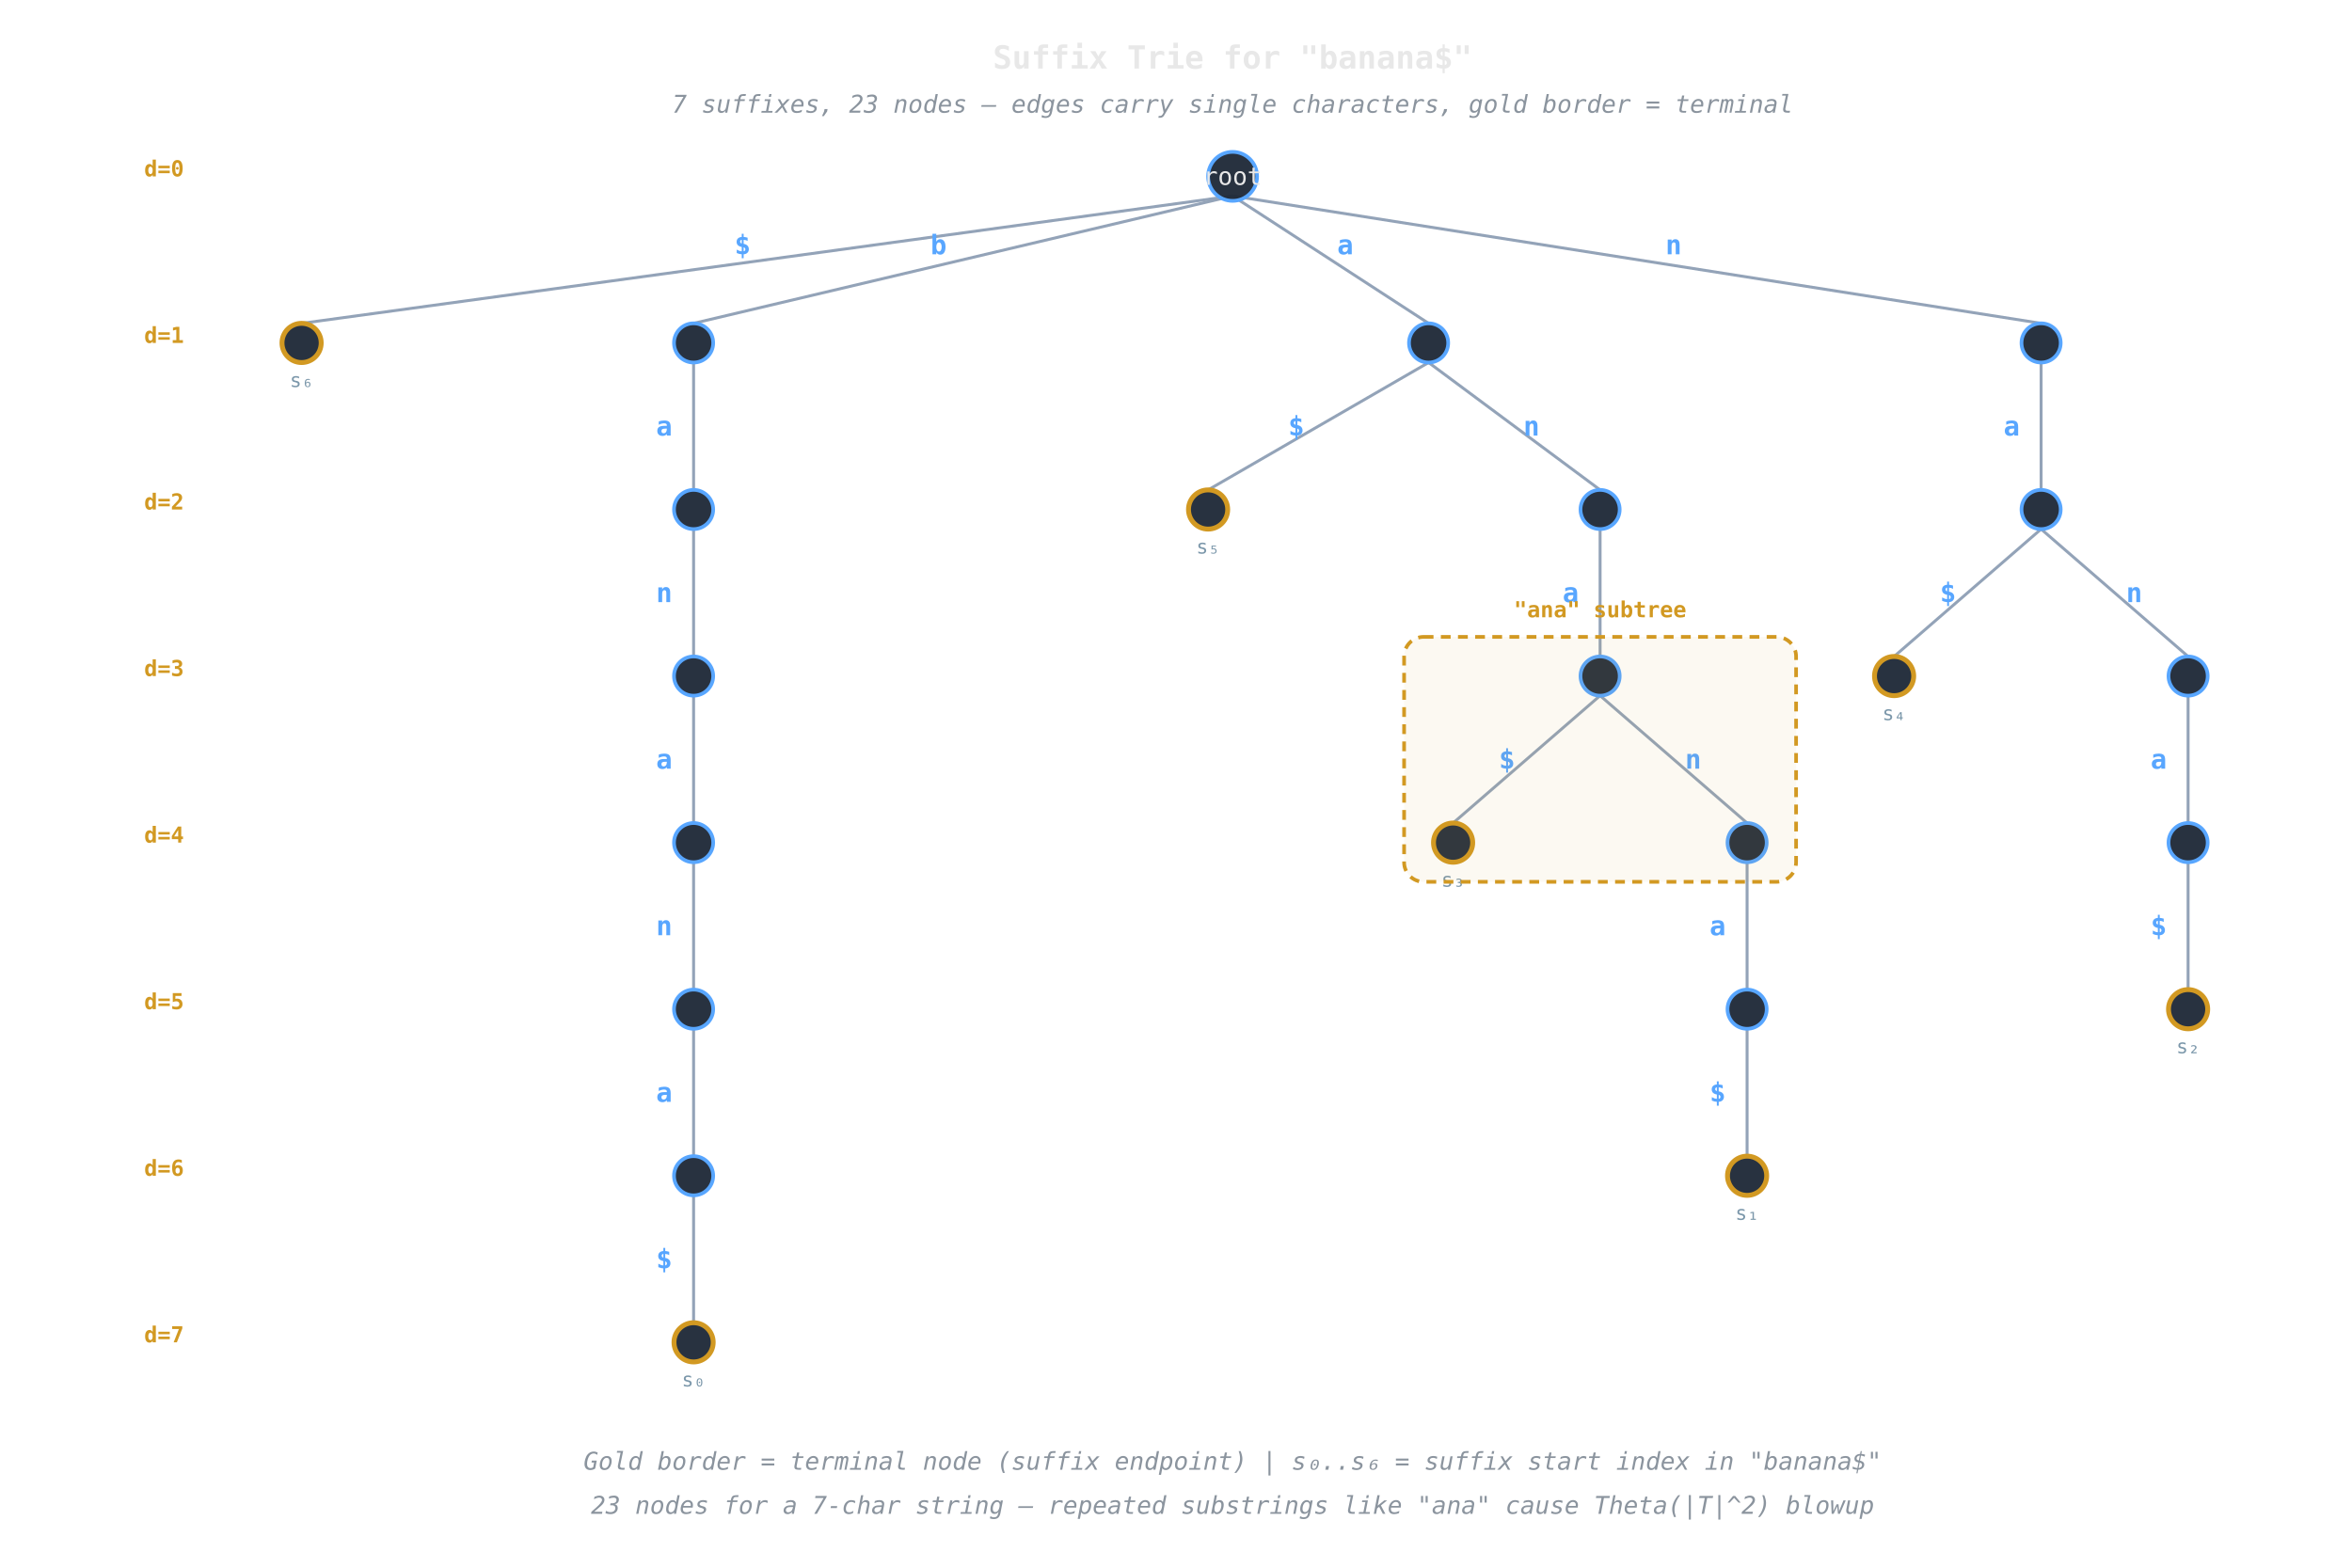
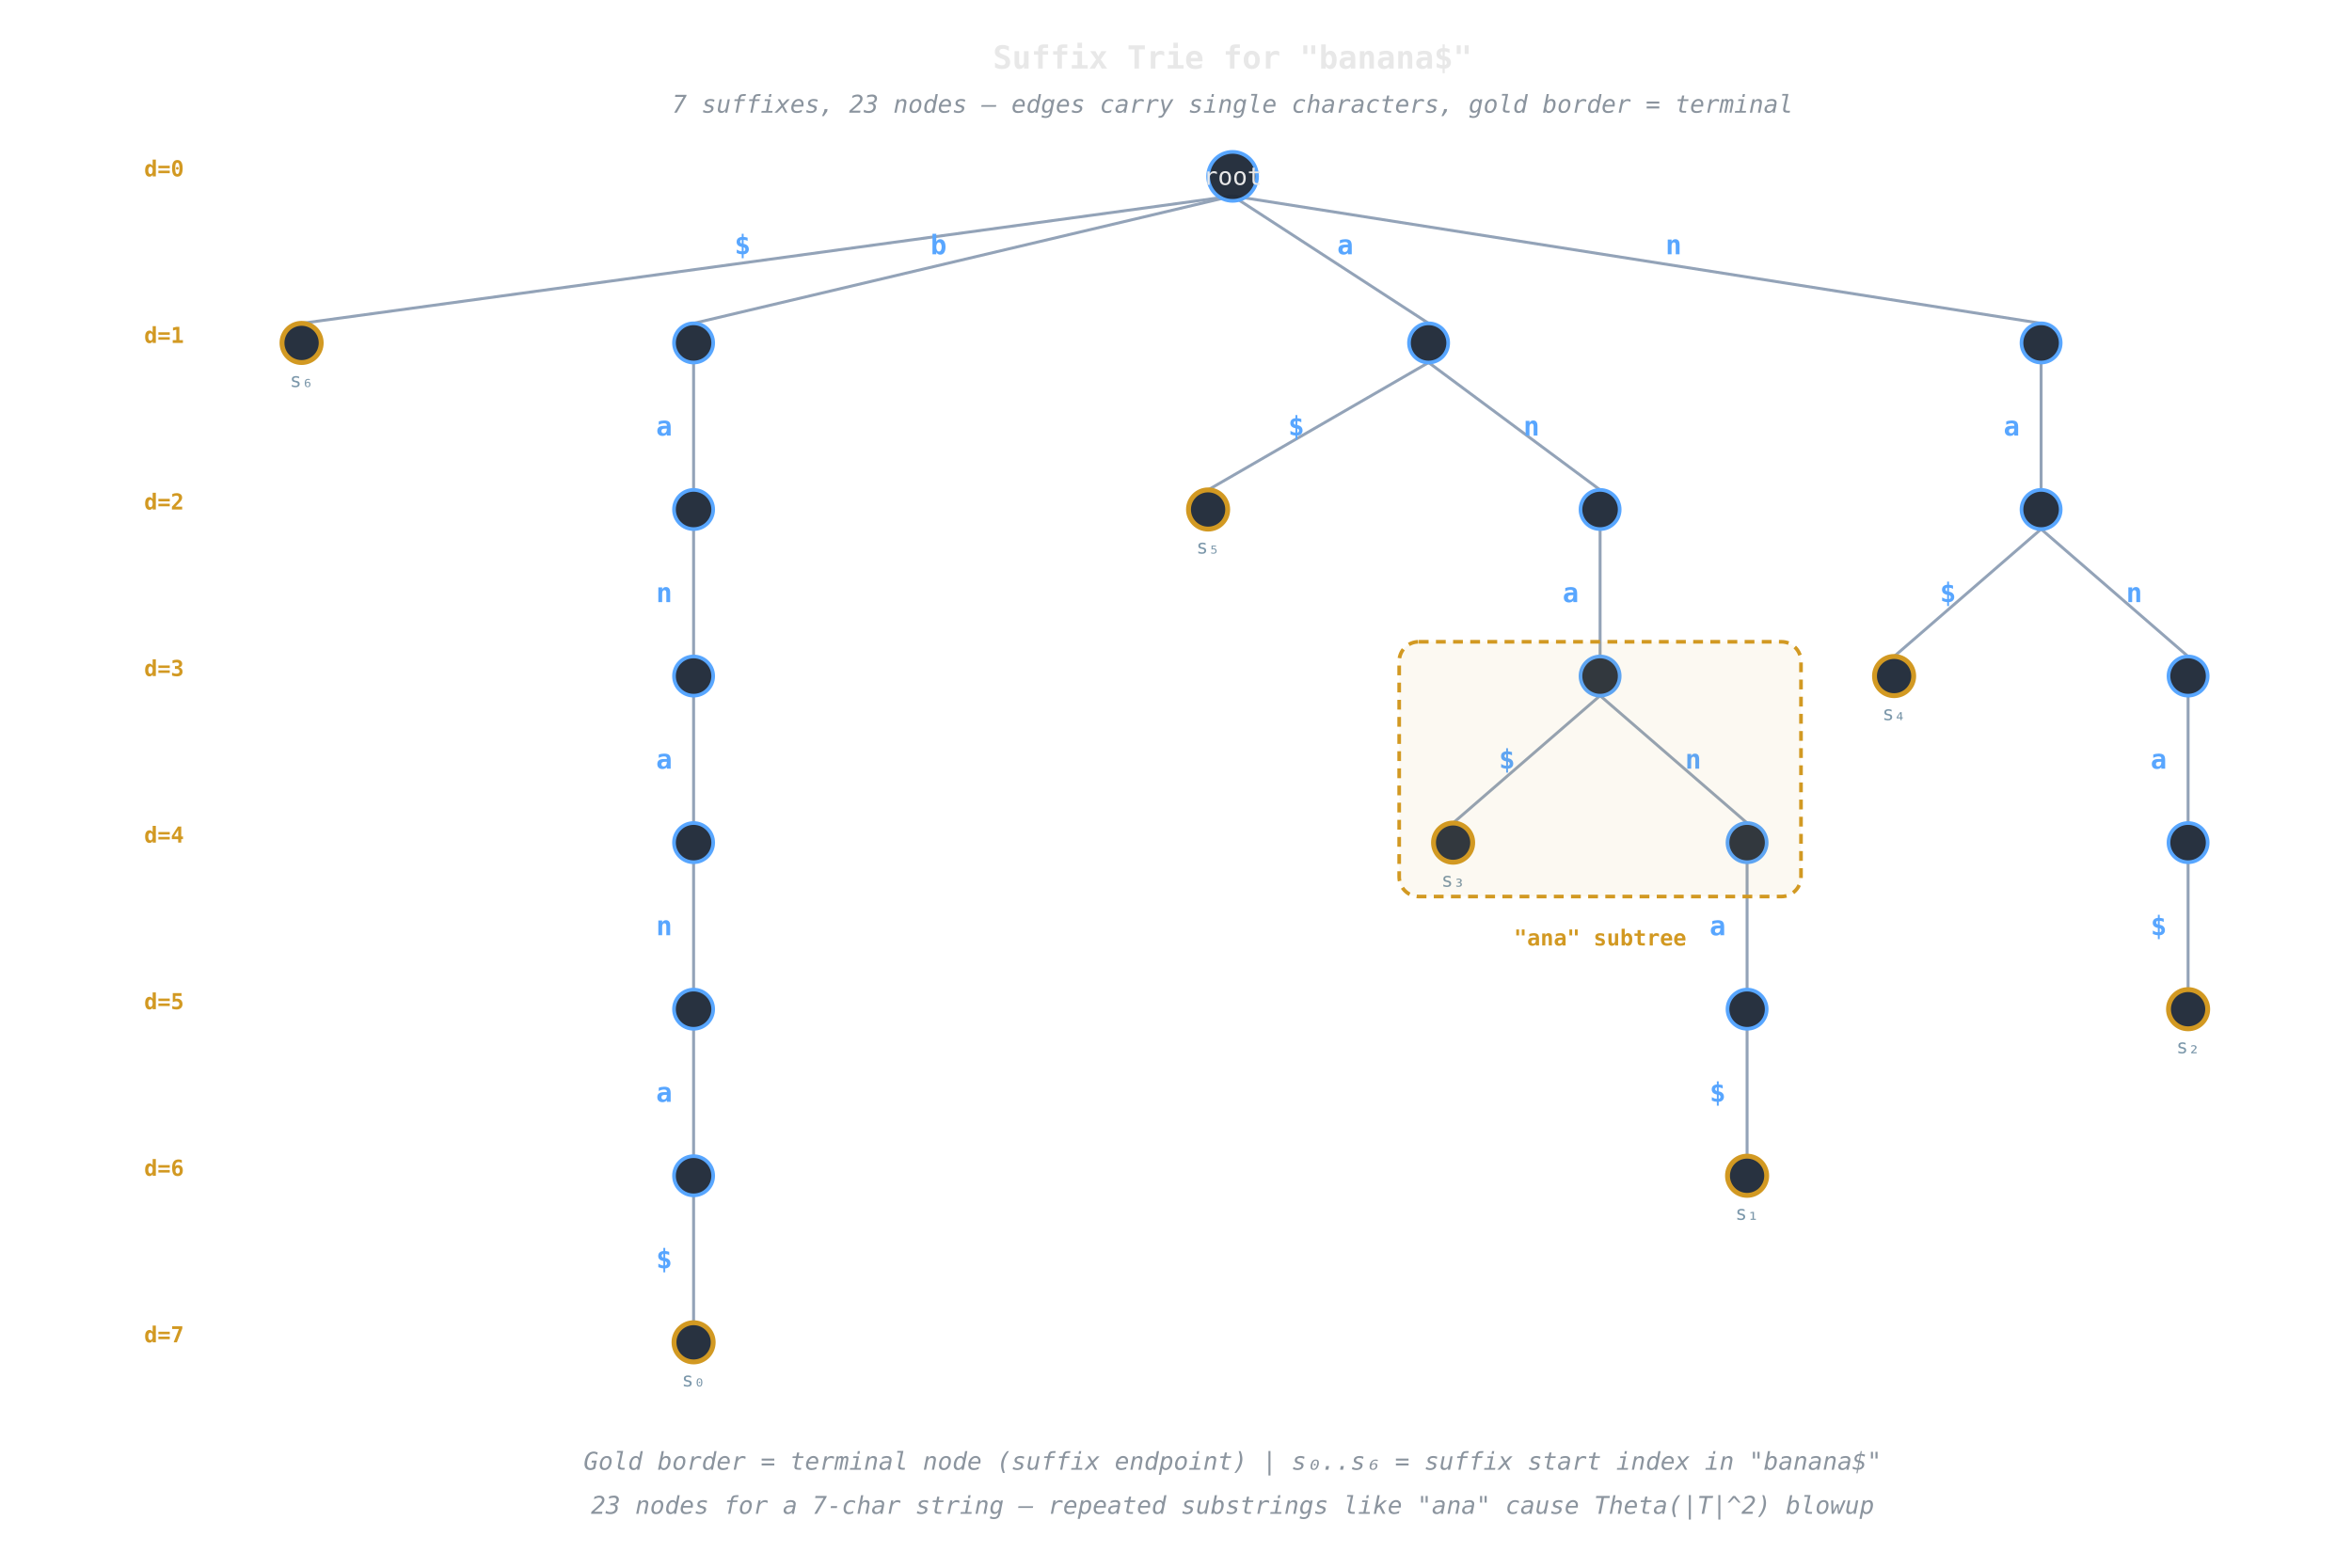
<svg xmlns="http://www.w3.org/2000/svg" viewBox="-23.1 0 960 640" fill="none">
  <style>
    text { font-family: 'IBM Plex Mono', 'SF Mono', 'Fira Code', 'Consolas', monospace; }
    .node { fill: rgba(30,40,55,0.95); stroke: #58a6ff; stroke-width: 1.5; }
    .node-term { fill: rgba(30,40,55,0.95); stroke: #d29922; stroke-width: 2; }
    .node-text { font-size: 10px; fill: #e8e8e8; text-anchor: middle; dominant-baseline: central; }
    .edge { stroke: #93a3b8; stroke-width: 1.2; fill: none; }
    .edge-label { font-size: 11px; fill: #58a6ff; text-anchor: middle; dominant-baseline: central; font-weight: 700; }
    .anno { font-size: 9px; fill: #d29922; font-weight: 600; text-anchor: middle; }
    .anno-left { font-size: 9px; fill: #d29922; font-weight: 600; text-anchor: end; }
    .anno-right { font-size: 8px; fill: #d29922; font-weight: 600; text-anchor: start; }
    .desc { font-size: 10px; fill: #8b949e; font-style: italic; text-anchor: middle; }
    .title { font-size: 13px; fill: #e8e8e8; font-weight: 700; text-anchor: middle; }
    .suffix-idx { font-size: 8px; fill: #7b97aa; text-anchor: middle; }
    .highlight { stroke: #d29922; stroke-width: 1.5; stroke-dasharray: 4 3; fill: rgba(210,153,34,0.06); }
    @media (prefers-color-scheme: light) {
      .node { fill: #1a1a2e; stroke: #284b63; }
      .node-term { fill: #1a1a2e; stroke: #9e6000; }
      .edge { stroke: #b8b8b8; }
      .edge-label { fill: #284b63; }
      .anno { fill: #9e6000; }
      .anno-left { fill: #9e6000; }
      .anno-right { fill: #9e6000; }
      .desc { fill: #6e7781; }
      .title { fill: #1a1a2e; }
      .suffix-idx { fill: #6e7781; }
      .highlight { stroke: #9e6000; fill: rgba(158,96,0,0.06); }
    }
  </style>
  <text x="480" y="28" class="title">Suffix Trie for "banana$"</text>
  <text x="480" y="46" class="desc">7 suffixes, 23 nodes — edges carry single characters, gold border = terminal</text>
  <line x1="480" y1="80" x2="100" y2="132" class="edge" />
  <line x1="480" y1="80" x2="260" y2="132" class="edge" />
  <line x1="480" y1="80" x2="560" y2="132" class="edge" />
  <line x1="480" y1="80" x2="810" y2="132" class="edge" />
  <line x1="260" y1="148" x2="260" y2="200" class="edge" />
  <line x1="260" y1="216" x2="260" y2="268" class="edge" />
  <line x1="260" y1="284" x2="260" y2="336" class="edge" />
  <line x1="260" y1="352" x2="260" y2="404" class="edge" />
  <line x1="260" y1="420" x2="260" y2="472" class="edge" />
  <line x1="260" y1="488" x2="260" y2="540" class="edge" />
  <line x1="560" y1="148" x2="470" y2="200" class="edge" />
  <line x1="560" y1="148" x2="630" y2="200" class="edge" />
  <line x1="630" y1="216" x2="630" y2="268" class="edge" />
  <line x1="630" y1="284" x2="570" y2="336" class="edge" />
  <line x1="630" y1="284" x2="690" y2="336" class="edge" />
  <line x1="690" y1="352" x2="690" y2="404" class="edge" />
  <line x1="690" y1="420" x2="690" y2="472" class="edge" />
  <line x1="810" y1="148" x2="810" y2="200" class="edge" />
  <line x1="810" y1="216" x2="750" y2="268" class="edge" />
  <line x1="810" y1="216" x2="870" y2="268" class="edge" />
  <line x1="870" y1="284" x2="870" y2="336" class="edge" />
  <line x1="870" y1="352" x2="870" y2="404" class="edge" />
  <text x="280" y="100" class="edge-label">$</text>
  <text x="360" y="100" class="edge-label">b</text>
  <text x="526" y="100" class="edge-label">a</text>
  <text x="660" y="100" class="edge-label">n</text>
  <text x="248" y="174" class="edge-label">a</text>
  <text x="248" y="242" class="edge-label">n</text>
  <text x="248" y="310" class="edge-label">a</text>
  <text x="248" y="378" class="edge-label">n</text>
  <text x="248" y="446" class="edge-label">a</text>
  <text x="248" y="514" class="edge-label">$</text>
  <text x="506" y="174" class="edge-label">$</text>
  <text x="602" y="174" class="edge-label">n</text>
  <text x="618" y="242" class="edge-label">a</text>
  <text x="592" y="310" class="edge-label">$</text>
  <text x="668" y="310" class="edge-label">n</text>
  <text x="678" y="378" class="edge-label">a</text>
  <text x="678" y="446" class="edge-label">$</text>
  <text x="798" y="174" class="edge-label">a</text>
  <text x="772" y="242" class="edge-label">$</text>
  <text x="848" y="242" class="edge-label">n</text>
  <text x="858" y="310" class="edge-label">a</text>
  <text x="858" y="378" class="edge-label">$</text>
  <circle cx="480" cy="72" r="10" class="node" />
  <text x="480" y="72" class="node-text" font-size="9">root</text>
  <circle cx="100" cy="140" r="8" class="node-term" />
  <text x="100" y="158" class="suffix-idx">s₆</text>
  <circle cx="260" cy="140" r="8" class="node" />
  <circle cx="560" cy="140" r="8" class="node" />
  <circle cx="810" cy="140" r="8" class="node" />
  <circle cx="260" cy="208" r="8" class="node" />
  <circle cx="470" cy="208" r="8" class="node-term" />
  <text x="470" y="226" class="suffix-idx">s₅</text>
  <circle cx="630" cy="208" r="8" class="node" />
  <circle cx="810" cy="208" r="8" class="node" />
  <circle cx="260" cy="276" r="8" class="node" />
  <circle cx="630" cy="276" r="8" class="node" />
  <circle cx="750" cy="276" r="8" class="node-term" />
  <text x="750" y="294" class="suffix-idx">s₄</text>
  <circle cx="870" cy="276" r="8" class="node" />
  <circle cx="260" cy="344" r="8" class="node" />
  <circle cx="570" cy="344" r="8" class="node-term" />
  <text x="570" y="362" class="suffix-idx">s₃</text>
  <circle cx="690" cy="344" r="8" class="node" />
  <circle cx="870" cy="344" r="8" class="node" />
  <circle cx="260" cy="412" r="8" class="node" />
  <circle cx="690" cy="412" r="8" class="node" />
  <circle cx="870" cy="412" r="8" class="node-term" />
  <text x="870" y="430" class="suffix-idx">s₂</text>
  <circle cx="260" cy="480" r="8" class="node" />
  <circle cx="690" cy="480" r="8" class="node-term" />
  <text x="690" y="498" class="suffix-idx">s₁</text>
  <circle cx="260" cy="548" r="8" class="node-term" />
  <text x="260" y="566" class="suffix-idx">s₀</text>
-   <rect x="550" y="260" width="160" height="100" rx="8" class="highlight" />
-   <text x="630" y="252" class="anno">"ana" subtree</text>
+   <rect x="548" y="262" width="164" height="104" rx="8" class="highlight" />
+   <text x="630" y="386" class="anno">"ana" subtree</text>
  <text x="52" y="72" class="anno-left">d=0</text>
  <text x="52" y="140" class="anno-left">d=1</text>
  <text x="52" y="208" class="anno-left">d=2</text>
  <text x="52" y="276" class="anno-left">d=3</text>
  <text x="52" y="344" class="anno-left">d=4</text>
  <text x="52" y="412" class="anno-left">d=5</text>
  <text x="52" y="480" class="anno-left">d=6</text>
  <text x="52" y="548" class="anno-left">d=7</text>
  <text x="480" y="600" class="desc">Gold border = terminal node (suffix endpoint)  |  s₀..s₆ = suffix start index in "banana$"</text>
  <text x="480" y="618" class="desc">23 nodes for a 7-char string — repeated substrings like "ana" cause Theta(|T|^2) blowup</text>
</svg>
